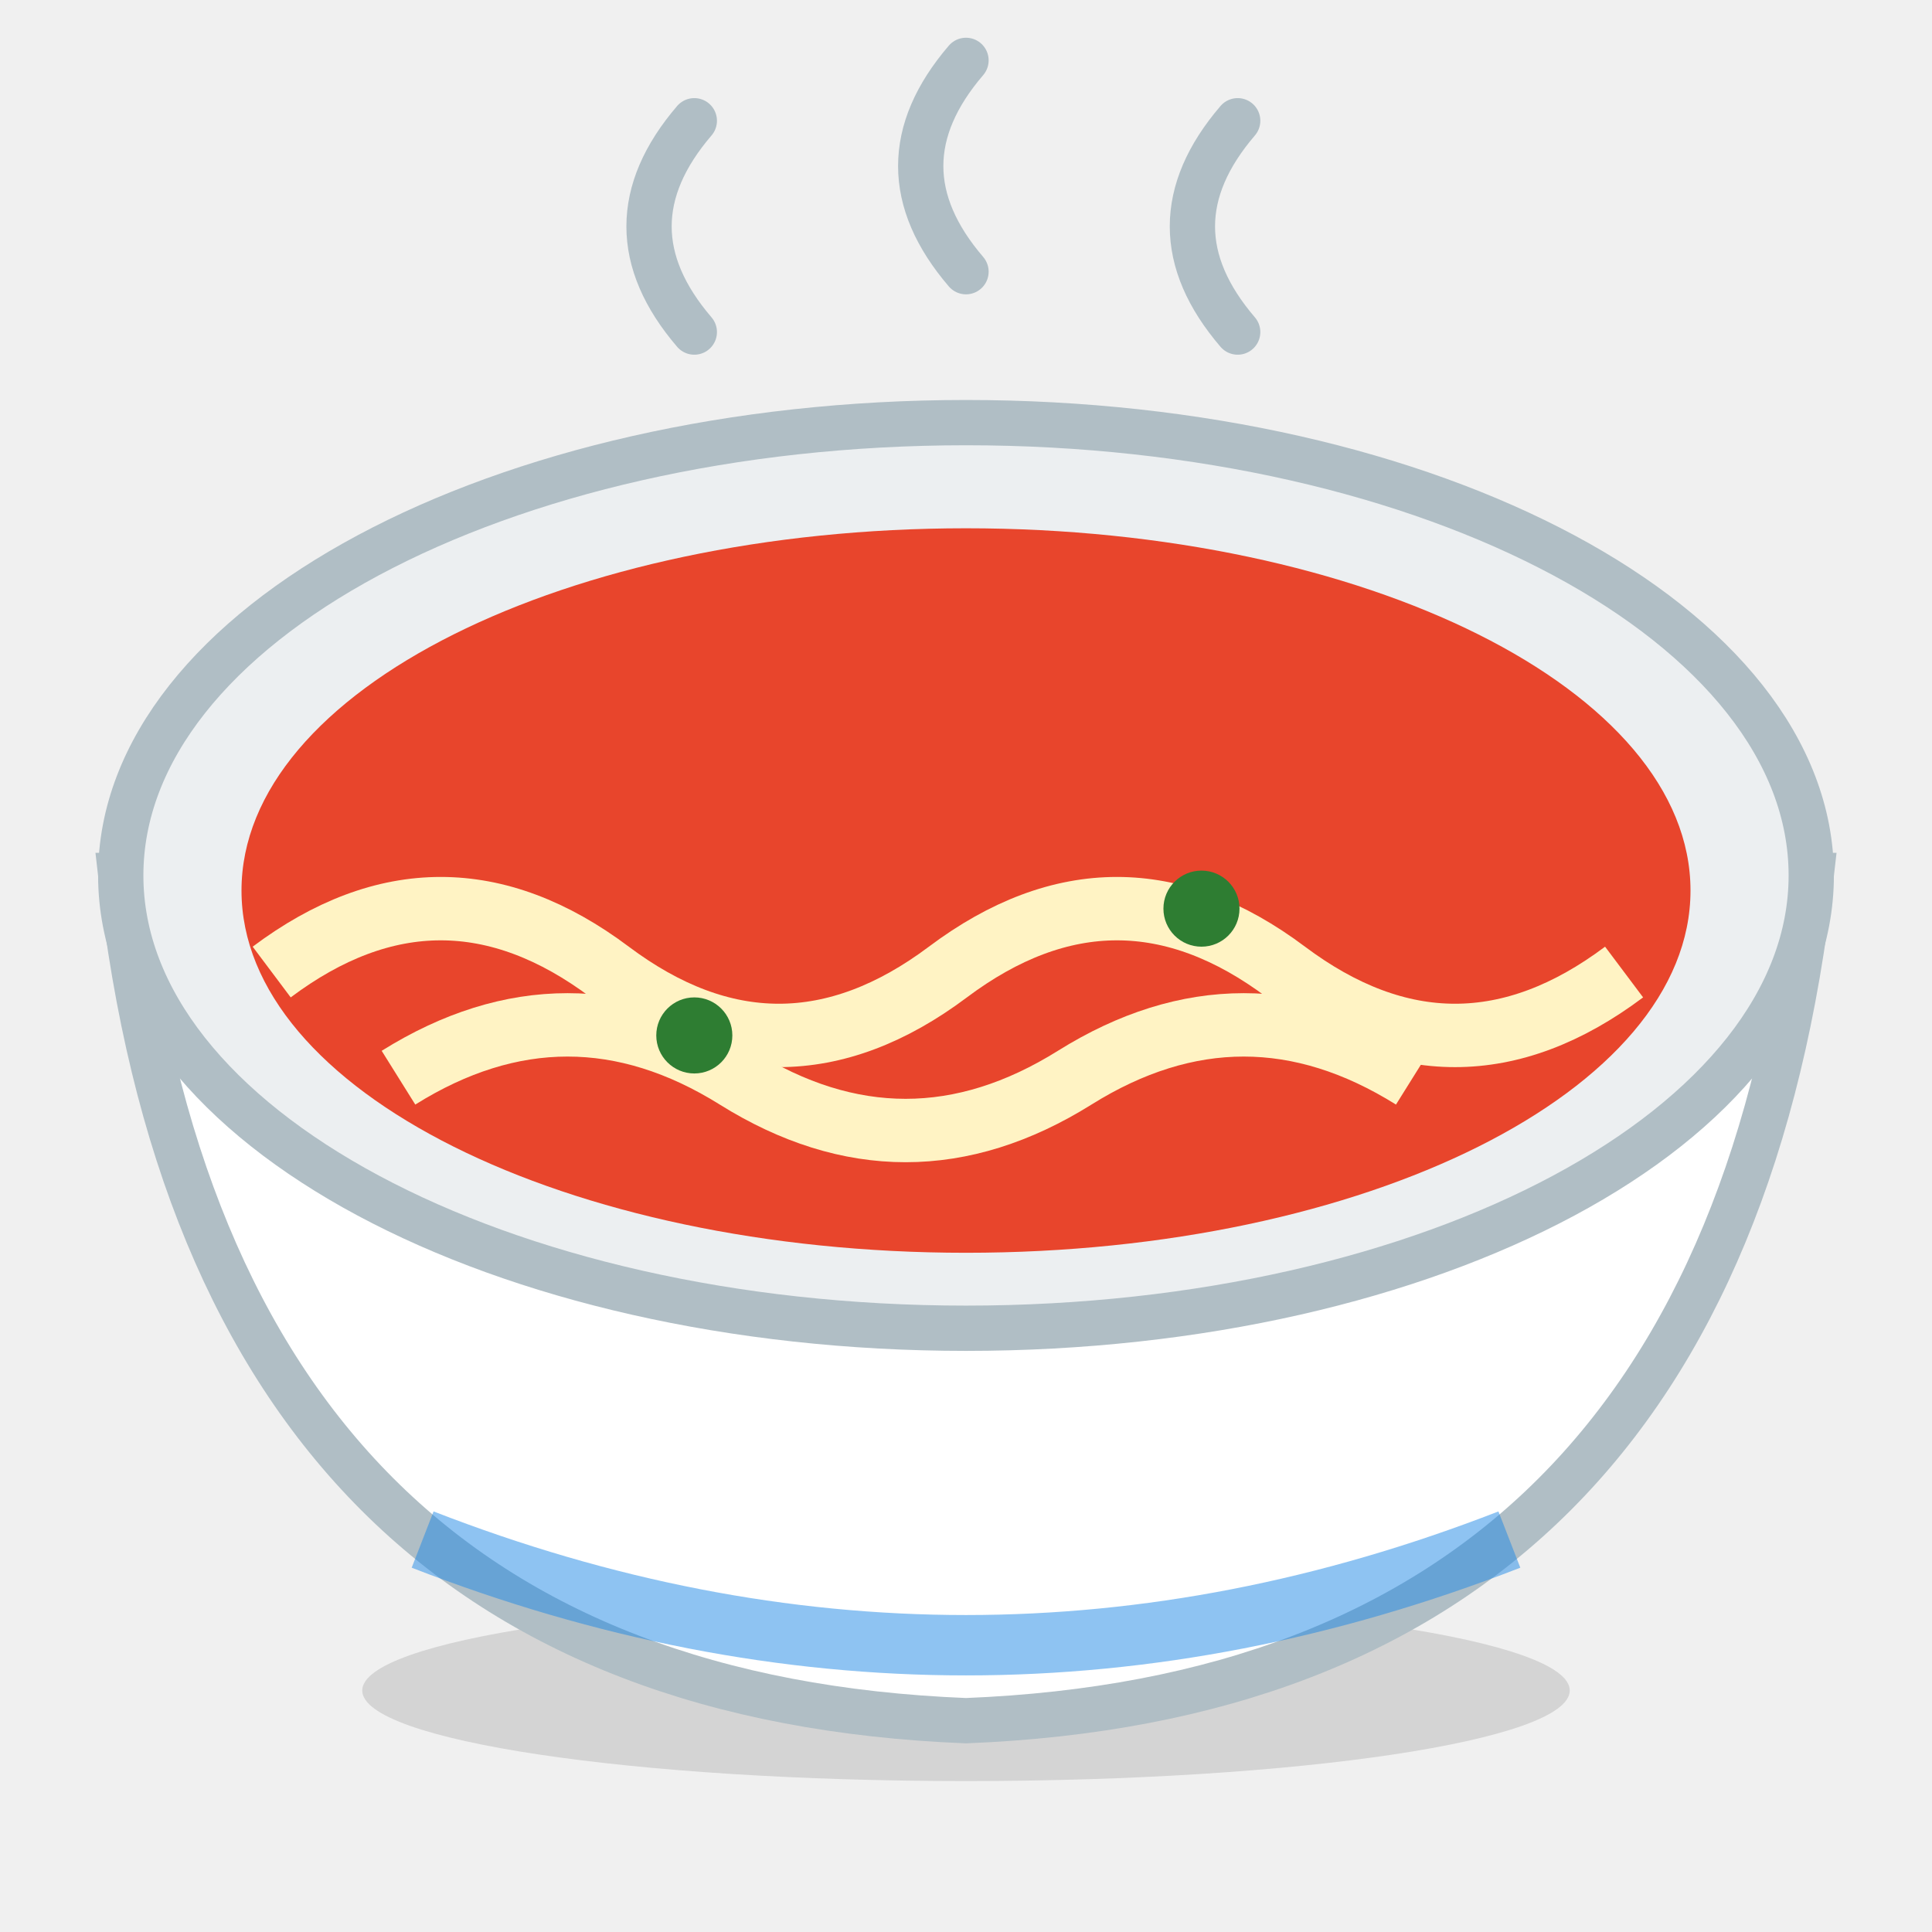
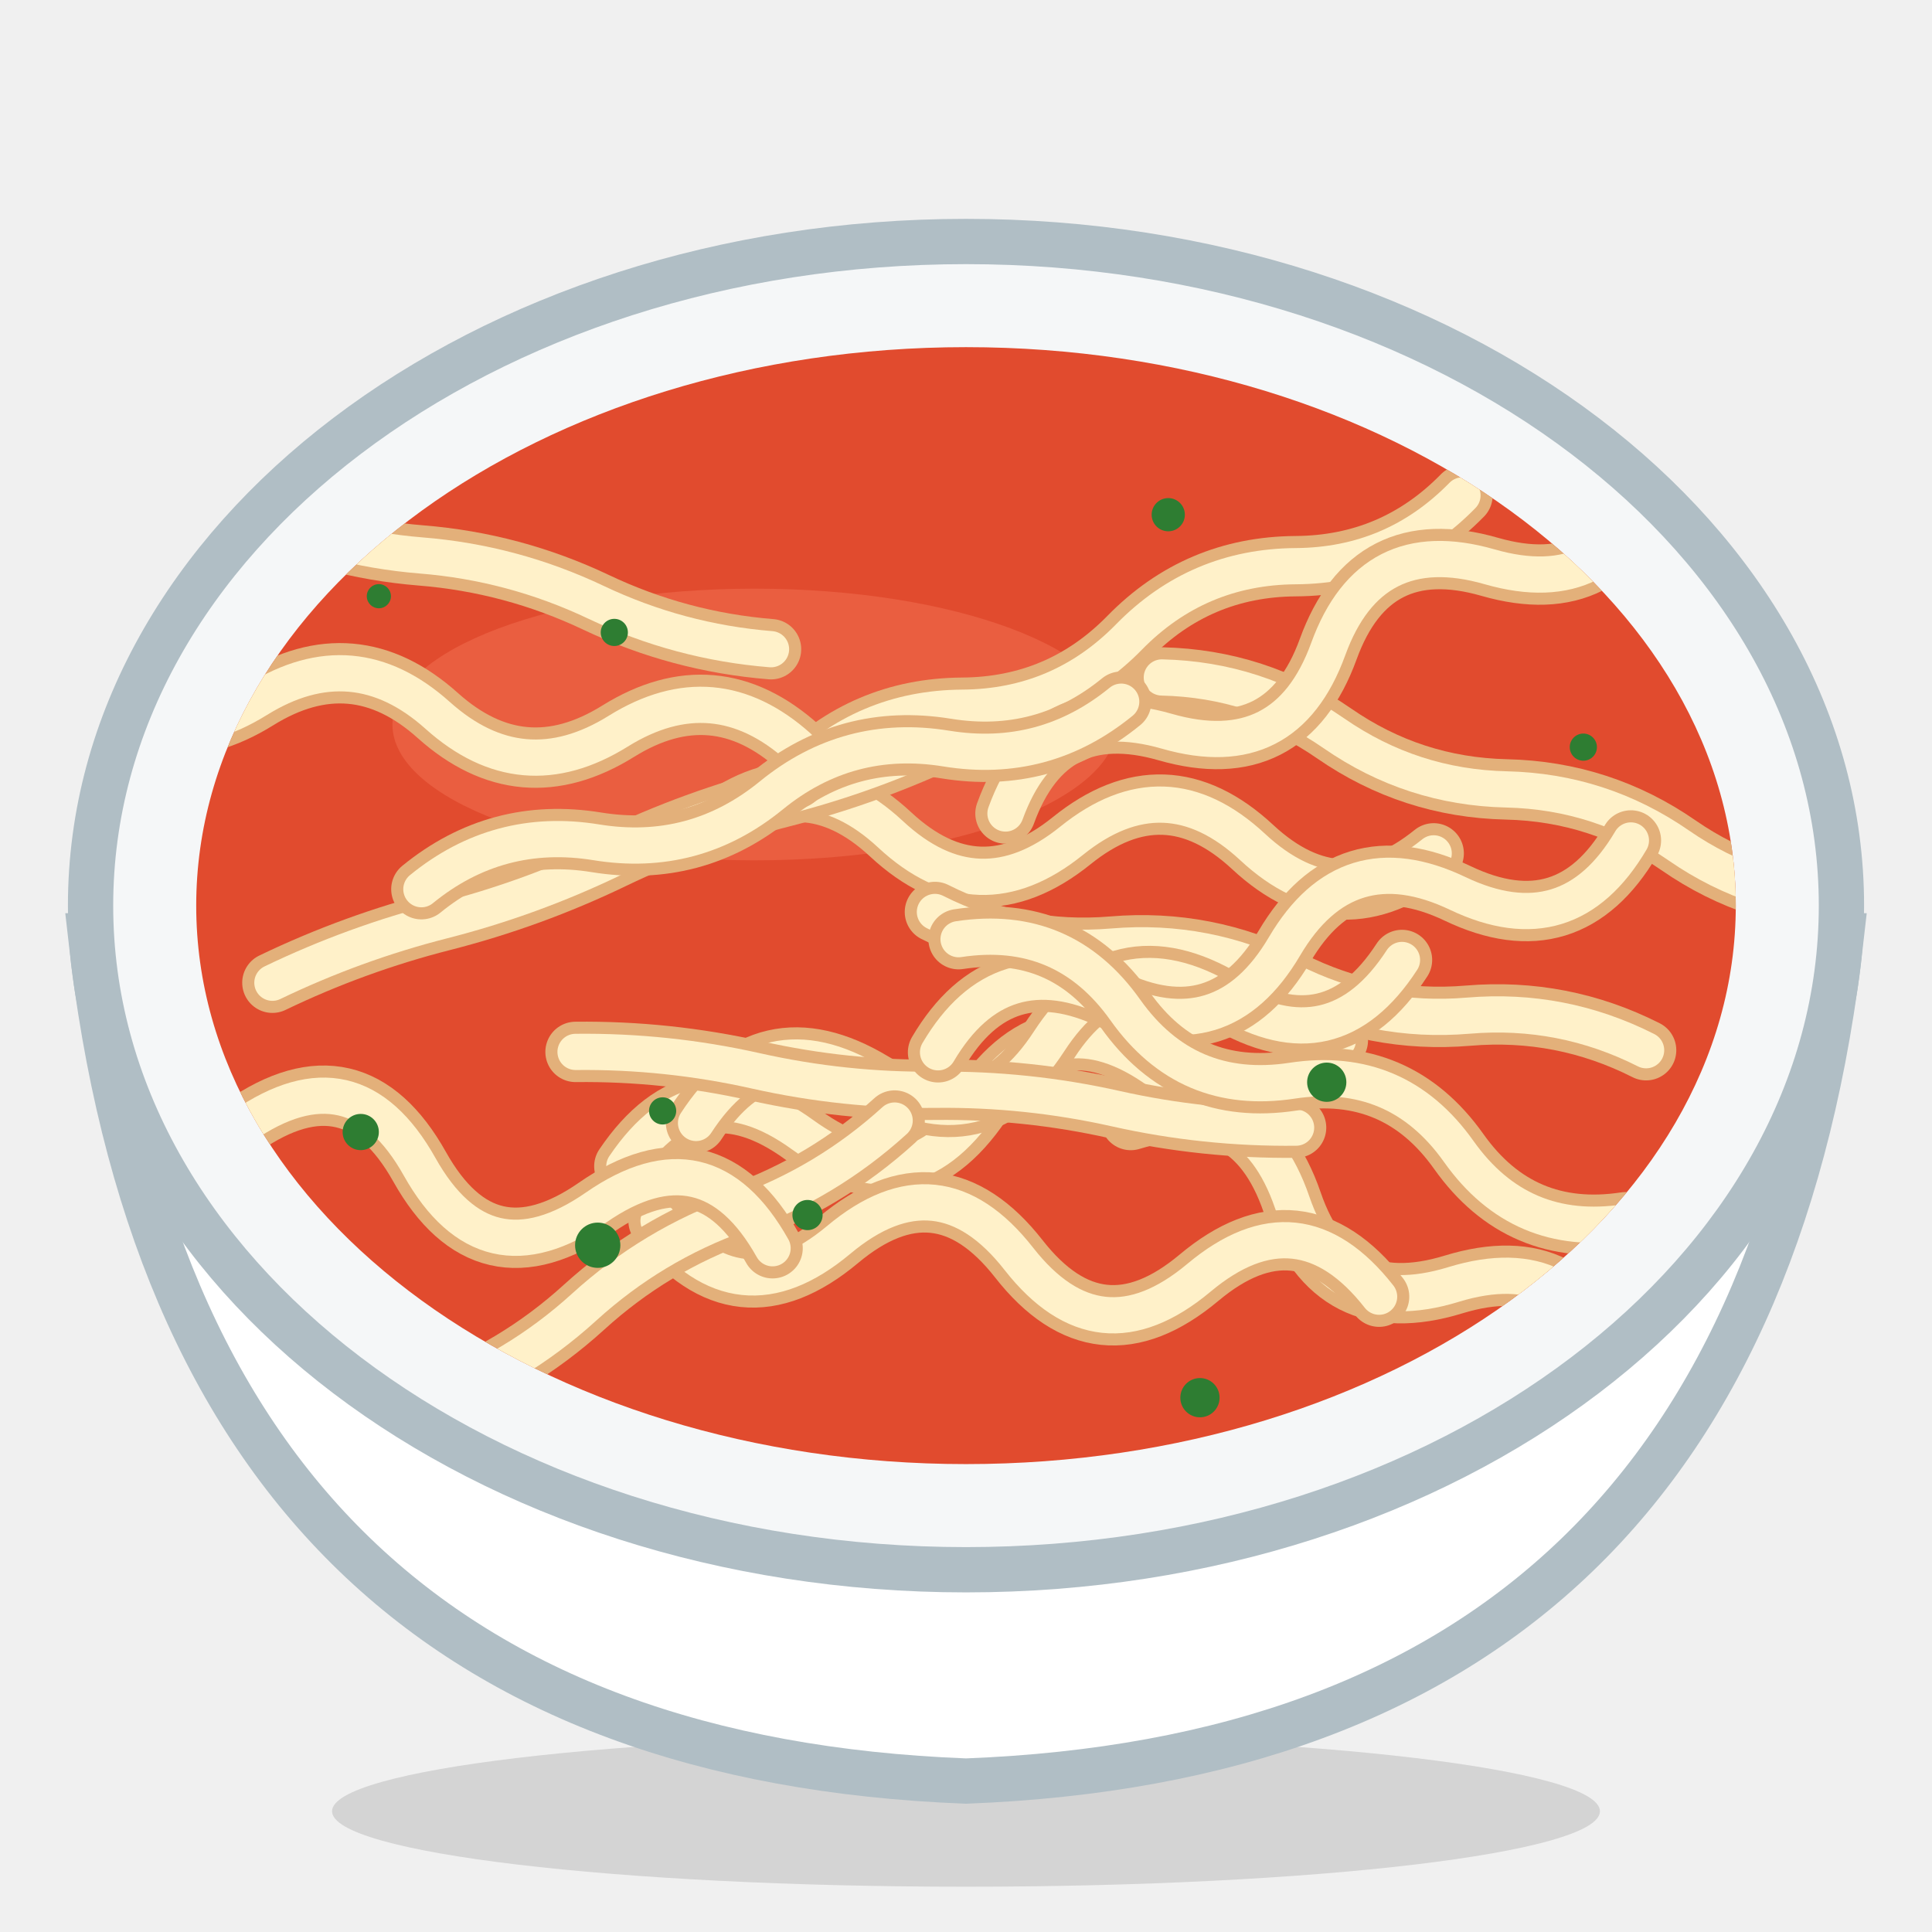
<svg xmlns="http://www.w3.org/2000/svg" viewBox="0 0 128 128">
-   <ellipse cx="64" cy="112" rx="40" ry="6" fill="#000" opacity=".12" />
-   <path d="M8 58 Q14 112 64 114 Q114 112 120 58 Z" fill="#FFFFFF" stroke="#B0BEC5" stroke-width="3" />
-   <path d="M28 102 Q64 116 100 102" stroke="#1E88E5" stroke-width="4" fill="none" opacity=".5" />
-   <ellipse cx="64" cy="58" rx="56" ry="30" fill="#ECEFF1" stroke="#B0BEC5" stroke-width="3" />
-   <ellipse cx="64" cy="59" rx="48" ry="24" fill="#E8452C" />
-   <g transform="translate(-24 -14) scale(1.4)">
-     <path d="M30 56 q8 -6 16 0 t16 0 t16 0 t16 0" stroke="#FFF3C4" stroke-width="3" fill="none" />
-     <path d="M36 61 q8 -5 16 0 t16 0 t16 0" stroke="#FFF3C4" stroke-width="3" fill="none" />
-     <circle cx="74" cy="53" r="1.8" fill="#2E7D32" />
-     <circle cx="50" cy="59" r="1.8" fill="#2E7D32" />
+   <ellipse cx="64" cy="120" rx="42" ry="5" fill="#000" opacity=".12" />
+   <path d="M6 62 Q12 116 64 118 Q116 116 122 62 Z" fill="#FFFFFF" stroke="#B0BEC5" stroke-width="3" />
+   <ellipse cx="64" cy="60" rx="58" ry="44" fill="#F5F7F8" stroke="#B0BEC5" stroke-width="3" />
+   <ellipse cx="64" cy="60" rx="51" ry="37" fill="#E14B2E" />
+   <clipPath id="s">
+     <ellipse cx="64" cy="60" rx="51" ry="37" />
+   </clipPath>
+   <g clip-path="url(#s)">
+     <ellipse cx="50" cy="48" rx="24" ry="9" fill="#F06A4C" opacity=".6" />
+     <path d="M72.3 85.1 q6 -5.8 12 0 t12 0 t12 0 t12 0" stroke="#E3B07A" stroke-width="4" fill="none" stroke-linecap="round" transform="rotate(27 96.3 85.1)" />
+     <path d="M72.3 85.1 q6 -5.8 12 0 t12 0 t12 0 t12 0" stroke="#FFF1C9" stroke-width="2.4" fill="none" stroke-linecap="round" transform="rotate(27 96.3 85.1)" />
+     <path d="M47.0 55.7 q6 -5.2 12 0 t12 0 t12 0 t12 0" stroke="#E3B07A" stroke-width="4" fill="none" stroke-linecap="round" transform="rotate(2 71.0 55.7)" />
+     <path d="M47.0 55.7 q6 -5.2 12 0 t12 0 t12 0 t12 0" stroke="#FFF1C9" stroke-width="2.4" fill="none" stroke-linecap="round" transform="rotate(2 71.0 55.7)" />
+     <path d="M16.6 56.9 q6 -0.6 12 0 t12 0 t12 0 t12 0" stroke="#E3B07A" stroke-width="4" fill="none" stroke-linecap="round" transform="rotate(-20 40.6 56.9)" />
+     <path d="M16.6 56.9 q6 -0.6 12 0 t12 0 t12 0 t12 0" stroke="#FFF1C9" stroke-width="2.4" fill="none" stroke-linecap="round" transform="rotate(-20 40.6 56.9)" />
+     <path d="M3.9 36.8 q6 -1.1 12 0 t12 0 t12 0 t12 0" stroke="#E3B07A" stroke-width="4" fill="none" stroke-linecap="round" transform="rotate(15 27.9 36.8)" />
+     <path d="M3.9 36.8 q6 -1.1 12 0 t12 0 t12 0 t12 0" stroke="#FFF1C9" stroke-width="2.4" fill="none" stroke-linecap="round" transform="rotate(15 27.9 36.8)" />
+     <path d="M41.0 73.1 q6 -6.2 12 0 t12 0 t12 0 t12 0" stroke="#E3B07A" stroke-width="4" fill="none" stroke-linecap="round" transform="rotate(-10 65.0 73.1)" />
+     <path d="M41.0 73.1 q6 -6.2 12 0 t12 0 t12 0 t12 0" stroke="#FFF1C9" stroke-width="2.4" fill="none" stroke-linecap="round" transform="rotate(-10 65.0 73.1)" />
+     <path d="M61.5 65.0 q6 1.7 12 0 t12 0 t12 0 t12 0" stroke="#E3B07A" stroke-width="4" fill="none" stroke-linecap="round" transform="rotate(11 85.5 65.0)" />
+     <path d="M61.5 65.0 q6 1.7 12 0 t12 0 t12 0 t12 0" stroke="#FFF1C9" stroke-width="2.4" fill="none" stroke-linecap="round" transform="rotate(11 85.5 65.0)" />
+     <path d="M75.8 52.3 q6 -1.8 12 0 t12 0 t12 0 t12 0" stroke="#E3B07A" stroke-width="4" fill="none" stroke-linecap="round" transform="rotate(18 99.8 52.3)" />
+     <path d="M75.8 52.3 q6 -1.8 12 0 t12 0 t12 0 t12 0" stroke="#FFF1C9" stroke-width="2.4" fill="none" stroke-linecap="round" transform="rotate(18 99.8 52.3)" />
+     <path d="M45.5 69.0 q6 -5.8 12 0 t12 0 t12 0 t12 0" stroke="#E3B07A" stroke-width="4" fill="none" stroke-linecap="round" transform="rotate(-13 69.5 69.0)" />
+     <path d="M45.5 69.0 q6 -5.8 12 0 t12 0 t12 0 t12 0" stroke="#FFF1C9" stroke-width="2.4" fill="none" stroke-linecap="round" transform="rotate(-13 69.5 69.0)" />
+     <path d="M38.0 72.2 q6 -0.7 12 0 t12 0 t12 0 t12 0" stroke="#E3B07A" stroke-width="4" fill="none" stroke-linecap="round" transform="rotate(6 62.0 72.2)" />
+     <path d="M38.0 72.2 q6 -0.7 12 0 t12 0 t12 0 t12 0" stroke="#FFF1C9" stroke-width="2.4" fill="none" stroke-linecap="round" transform="rotate(6 62.0 72.2)" />
+     <path d="M50.8 42.2 q6 -2.5 12 0 t12 0 t12 0 t12 0" stroke="#E3B07A" stroke-width="4" fill="none" stroke-linecap="round" transform="rotate(-23 74.8 42.2)" />
+     <path d="M50.8 42.2 q6 -2.5 12 0 t12 0 t12 0 t12 0" stroke="#FFF1C9" stroke-width="2.4" fill="none" stroke-linecap="round" transform="rotate(-23 74.8 42.2)" />
+     <path d="M64.0 43.0 q6 -5.6 12 0 t12 0 t12 0 t12 0" stroke="#E3B07A" stroke-width="4" fill="none" stroke-linecap="round" transform="rotate(-27 88.0 43.0)" />
+     <path d="M64.0 43.0 q6 -5.6 12 0 t12 0 t12 0 t12 0" stroke="#FFF1C9" stroke-width="2.4" fill="none" stroke-linecap="round" transform="rotate(-27 88.0 43.0)" />
+     <path d="M5.0 47.4 q6 4.5 12 0 t12 0 t12 0 t12 0" stroke="#E3B07A" stroke-width="4" fill="none" stroke-linecap="round" transform="rotate(5 29.0 47.4)" />
+     <path d="M5.0 47.4 q6 4.5 12 0 t12 0 t12 0 t12 0" stroke="#FFF1C9" stroke-width="2.4" fill="none" stroke-linecap="round" transform="rotate(5 29.0 47.4)" />
+     <path d="M27.1 52.7 q6 -2.7 12 0 t12 0 t12 0 t12 0" stroke="#E3B07A" stroke-width="4" fill="none" stroke-linecap="round" transform="rotate(-15 51.1 52.7)" />
+     <path d="M27.1 52.7 q6 -2.7 12 0 t12 0 t12 0 t12 0" stroke="#FFF1C9" stroke-width="2.4" fill="none" stroke-linecap="round" transform="rotate(-15 51.1 52.7)" />
+     <path d="M61.1 62.7 q6 -5.5 12 0 t12 0 t12 0 t12 0" stroke="#E3B07A" stroke-width="4" fill="none" stroke-linecap="round" transform="rotate(-17 85.1 62.7)" />
+     <path d="M61.1 62.7 q6 -5.5 12 0 t12 0 t12 0 t12 0" stroke="#FFF1C9" stroke-width="2.4" fill="none" stroke-linecap="round" transform="rotate(-17 85.1 62.7)" />
+     <path d="M61.6 71.6 q6 -3.7 12 0 t12 0 t12 0 t12 0" stroke="#E3B07A" stroke-width="4" fill="none" stroke-linecap="round" transform="rotate(23 85.6 71.6)" />
+     <path d="M61.6 71.6 q6 -3.7 12 0 t12 0 t12 0 t12 0" stroke="#FFF1C9" stroke-width="2.4" fill="none" stroke-linecap="round" transform="rotate(23 85.6 71.6)" />
+     <path d="M43.5 83.4 q6 6.2 12 0 t12 0 t12 0 t12 0" stroke="#E3B07A" stroke-width="4" fill="none" stroke-linecap="round" transform="rotate(6 67.5 83.4)" />
+     <path d="M43.5 83.4 q6 6.2 12 0 t12 0 t12 0 t12 0" stroke="#FFF1C9" stroke-width="2.4" fill="none" stroke-linecap="round" transform="rotate(6 67.5 83.4)" />
+     <path d="M14.7 86.6 q6 -1.2 12 0 t12 0 t12 0 t12 0" stroke="#E3B07A" stroke-width="4" fill="none" stroke-linecap="round" transform="rotate(-31 38.7 86.6)" />
+     <path d="M14.7 86.6 q6 -1.2 12 0 t12 0 t12 0 t12 0" stroke="#FFF1C9" stroke-width="2.4" fill="none" stroke-linecap="round" transform="rotate(-31 38.7 86.6)" />
+     <path d="M3.8 77.3 q6 6.6 12 0 t12 0 t12 0 t12 0" stroke="#E3B07A" stroke-width="4" fill="none" stroke-linecap="round" transform="rotate(13 27.8 77.3)" />
+     <path d="M3.8 77.3 q6 6.6 12 0 t12 0 t12 0 t12 0" stroke="#FFF1C9" stroke-width="2.4" fill="none" stroke-linecap="round" transform="rotate(13 27.8 77.3)" />
+     <circle cx="23.9" cy="75.0" r="1.2" fill="#2E7D32" opacity="1" />
+     <circle cx="79.5" cy="92.6" r="1.3" fill="#2E7D32" opacity="1" />
+     <circle cx="40.7" cy="41.9" r="0.9" fill="#2E7D32" opacity="1" />
+     <circle cx="87.9" cy="71.7" r="1.3" fill="#2E7D32" opacity="1" />
+     <circle cx="43.9" cy="73.6" r="0.9" fill="#2E7D32" opacity="1" />
+     <circle cx="53.5" cy="80.5" r="1.0" fill="#2E7D32" opacity="1" />
+     <circle cx="25.1" cy="39.5" r="0.8" fill="#2E7D32" opacity="1" />
+     <circle cx="104.9" cy="49.5" r="0.9" fill="#2E7D32" opacity="1" />
+     <circle cx="39.6" cy="82.5" r="1.5" fill="#2E7D32" opacity="1" />
+     <circle cx="77.4" cy="34.1" r="1.1" fill="#2E7D32" opacity="1" />
  </g>
-   <path d="M46 22 q-6 -7 0 -14 M64 18 q-6 -7 0 -14 M82 22 q-6 -7 0 -14" stroke="#B0BEC5" stroke-width="3" fill="none" stroke-linecap="round" />
</svg>
